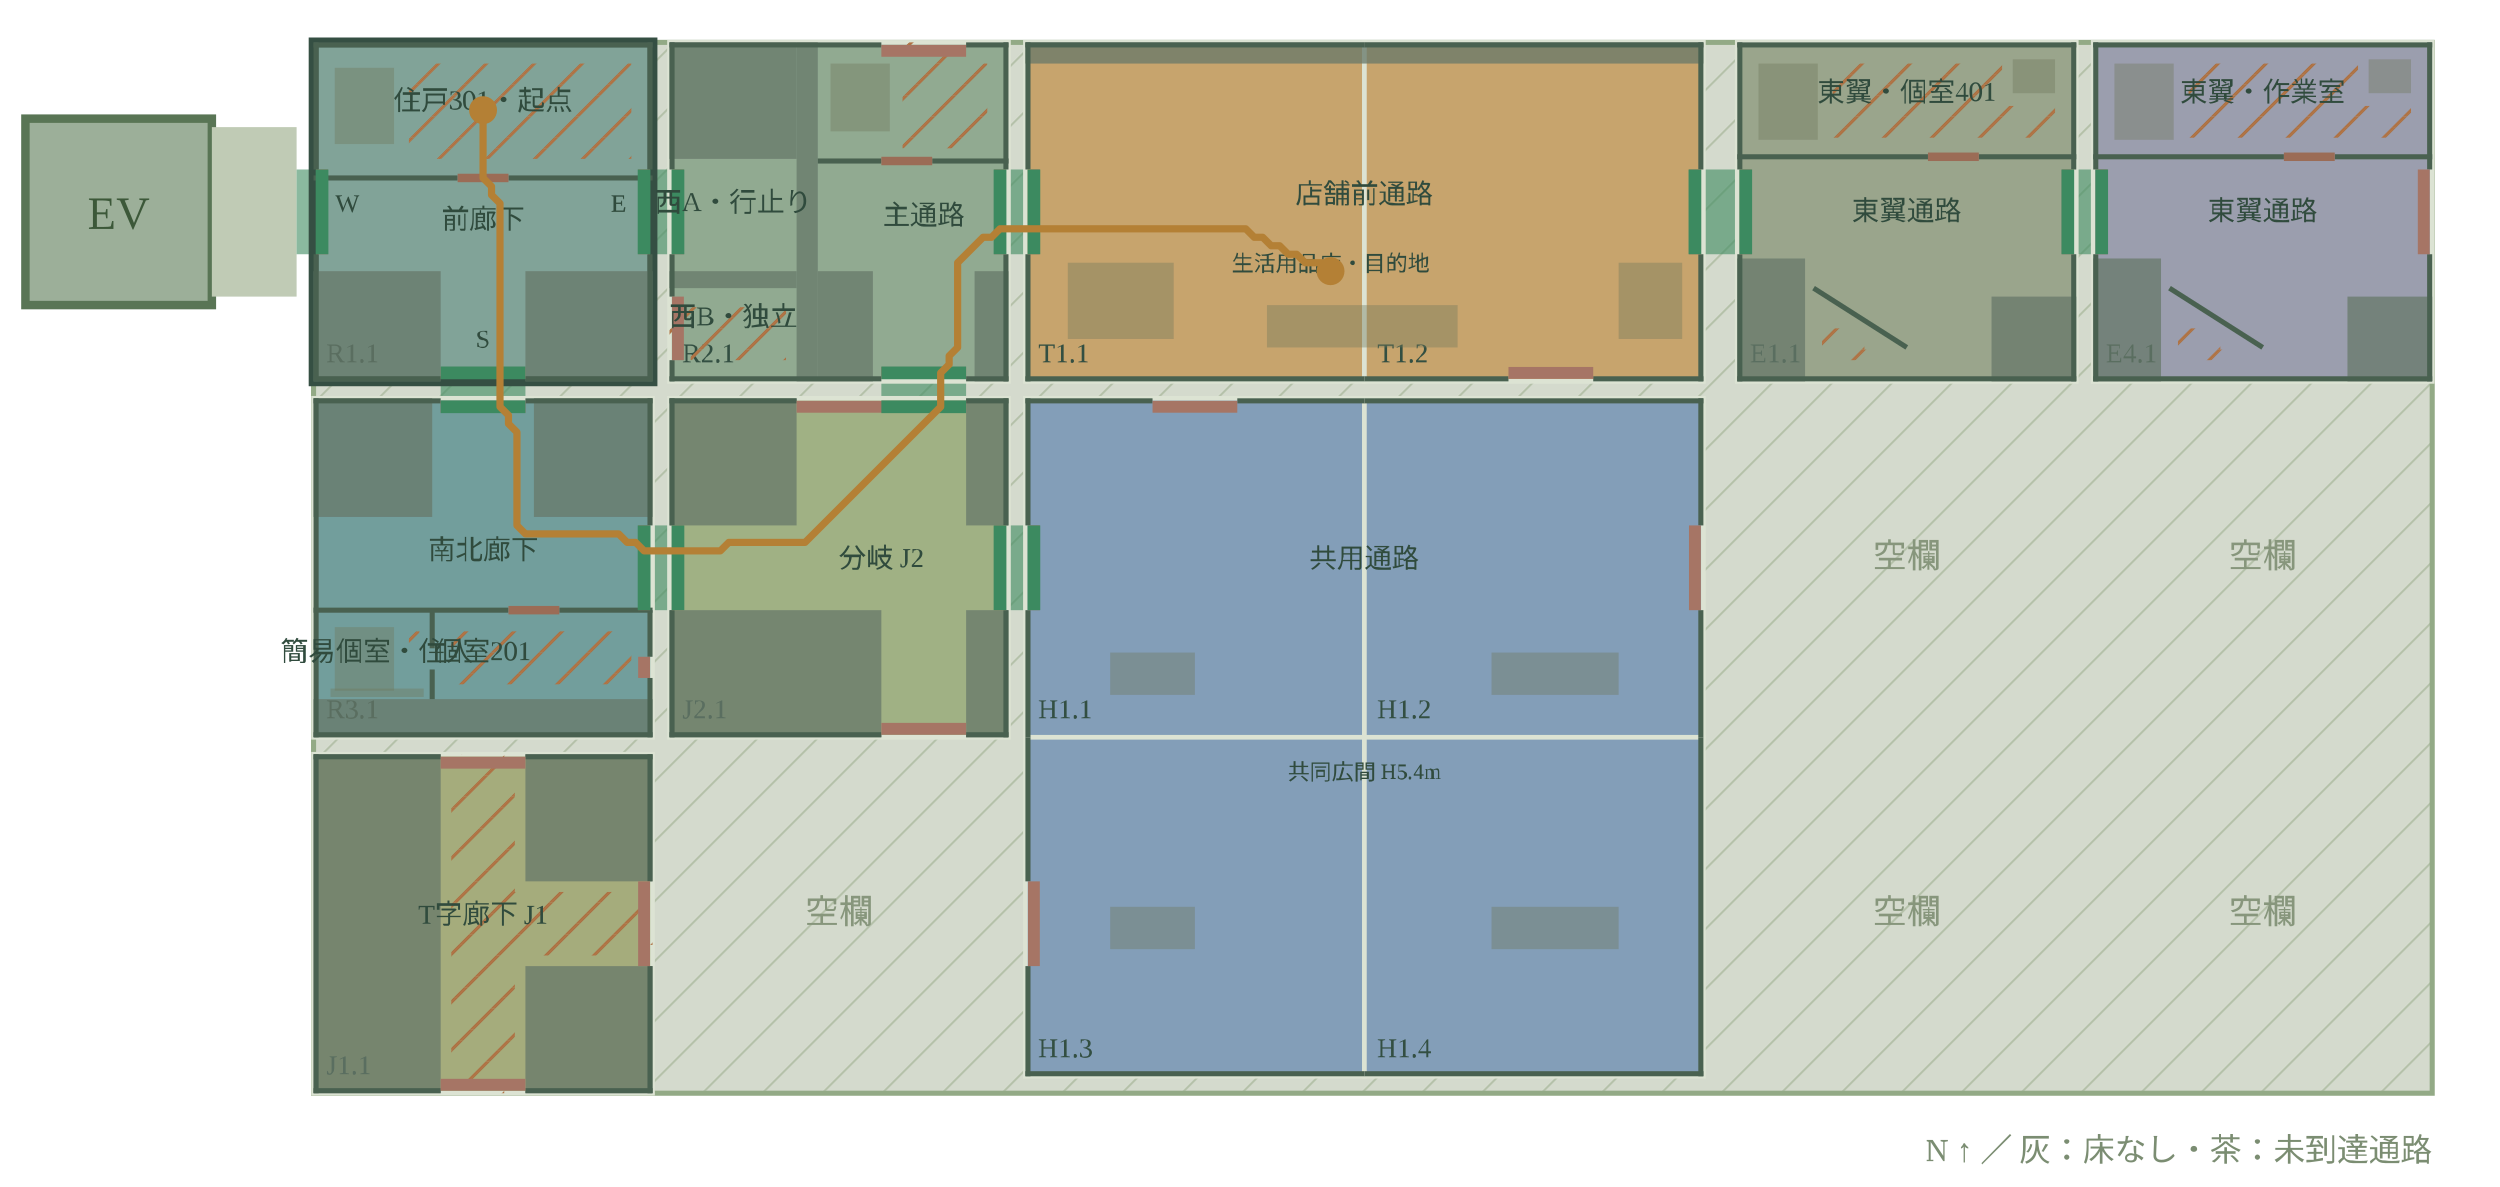
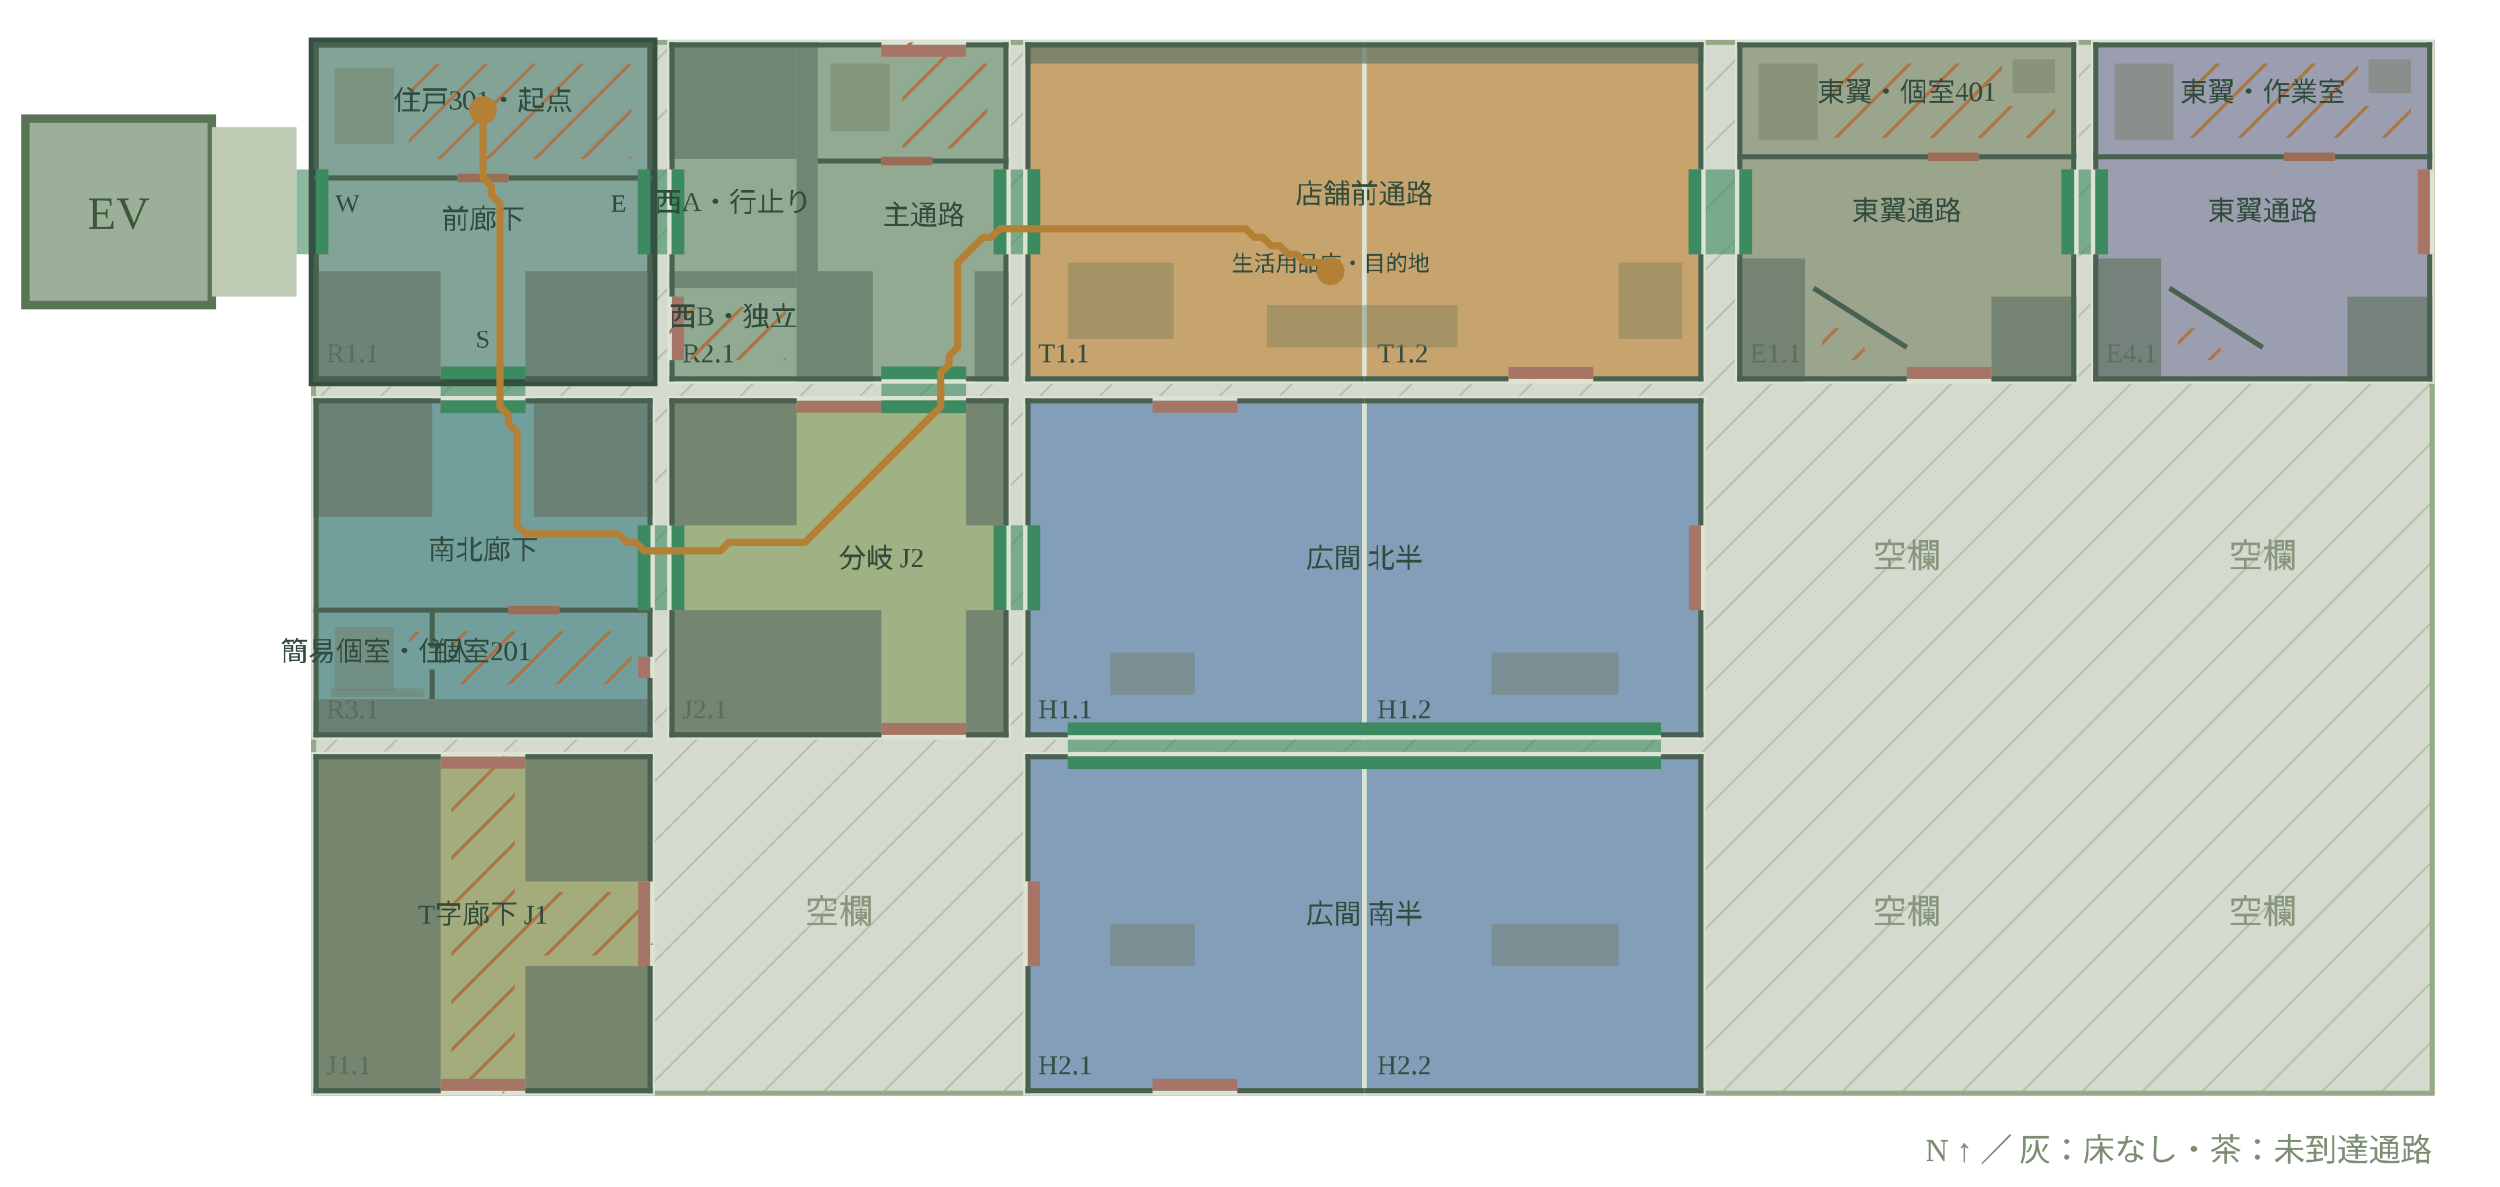
<svg xmlns="http://www.w3.org/2000/svg" viewBox="-7.4 -1 59 28" role="img" aria-label="第三層 C 4方向・内部通路平面図">
  <defs>
    <pattern id="well1" width="1" height="1" patternUnits="userSpaceOnUse" patternTransform="rotate(45)">
      <rect width="1" height="1" fill="#d4dacd" />
      <line x1="0" y1="0" x2="0" y2="1" stroke="#b7c3ac" stroke-width=".1" />
    </pattern>
    <pattern id="iso1" width=".8" height=".8" patternUnits="userSpaceOnUse" patternTransform="rotate(45)">
      <line x1="0" y1="0" x2="0" y2=".8" stroke="#aa7043" stroke-width=".15" />
    </pattern>
  </defs>
  <rect x="0" y="0" width="50" height="24.8" fill="url(#well1)" stroke="#93aa86" stroke-width=".12" />
  <rect x="-6.8" y="1.8" width="4.4" height="4.4" fill="#9caf99" stroke="#597555" stroke-width=".2" />
  <text x="-4.6" y="4.4" text-anchor="middle" font-size="1.1" fill="#3c5839">EV</text>
  <rect x="-2.4" y="2" width="2" height="4" fill="#c0cbb5" />
  <rect x="8" y="3" width="0.4" height="2" fill="#3c8a60" fill-opacity=".6" />
  <rect x="3" y="8" width="2" height="0.4" fill="#3c8a60" fill-opacity=".6" />
  <rect x="13.4" y="8" width="2" height="0.4" fill="#3c8a60" fill-opacity=".6" />
  <rect x="16.4" y="3" width="0.4" height="2" fill="#3c8a60" fill-opacity=".6" />
  <rect x="8" y="11.4" width="0.4" height="2" fill="#3c8a60" fill-opacity=".6" />
  <rect x="32.8" y="3" width="0.8" height="2" fill="#3c8a60" fill-opacity=".6" />
+   <rect x="17.8" y="16.4" width="14" height="0.4" fill="#3c8a60" fill-opacity=".6" />
  <rect x="16.4" y="11.4" width="0.4" height="2" fill="#3c8a60" fill-opacity=".6" />
  <rect x="41.6" y="3" width="0.4" height="2" fill="#3c8a60" fill-opacity=".6" />
  <rect x="-0.4" y="3" width="0.4" height="2" fill="#3c8a60" fill-opacity=".6" />
  <g data-id="R1" transform="translate(0 0)">
    <rect x="0" y="0" width="8" height="8" fill="#81a398" stroke="#354f43" stroke-width="0.23" />
    <text x="0.3" y="7.55" font-size=".65" fill="#334f42">R1.1</text>
    <rect x="0" y="5.4" width="3" height="2.6" fill="#67786a" opacity=".75" />
    <rect x="5" y="5.4" width="3" height="2.6" fill="#67786a" opacity=".75" />
    <rect x="0.5" y="0.6" width="1.4" height="1.8" fill="#6f755a" opacity=".38" />
    <line x1="0" y1="0.06" x2="8" y2="0.06" stroke="#496150" stroke-width="0.12" />
    <line x1="0" y1="7.94" x2="3" y2="7.94" stroke="#496150" stroke-width="0.12" />
    <line x1="5" y1="7.94" x2="8" y2="7.94" stroke="#496150" stroke-width="0.12" />
    <line x1="0.06" y1="0" x2="0.06" y2="3" stroke="#496150" stroke-width="0.12" />
    <line x1="0.06" y1="5" x2="0.06" y2="8" stroke="#496150" stroke-width="0.12" />
    <line x1="7.94" y1="0" x2="7.94" y2="3" stroke="#496150" stroke-width="0.12" />
    <line x1="7.94" y1="5" x2="7.94" y2="8" stroke="#496150" stroke-width="0.12" />
    <line x1="0" y1="3.2" x2="3.4" y2="3.2" stroke="#496150" stroke-width="0.12" />
    <line x1="4.6" y1="3.2" x2="8" y2="3.2" stroke="#496150" stroke-width="0.12" />
    <line x1="3.4" y1="3.2" x2="4.6" y2="3.2" stroke="#9b6c56" stroke-width="0.2" />
    <rect x="2.25" y="0.5" width="5.25" height="0.25" fill="url(#iso1)" />
    <rect x="2.25" y="0.75" width="5.25" height="0.25" fill="url(#iso1)" />
    <rect x="2.25" y="1" width="5.25" height="0.25" fill="url(#iso1)" />
    <rect x="2.25" y="1.25" width="5.25" height="0.25" fill="url(#iso1)" />
    <rect x="2.25" y="1.5" width="5.25" height="0.25" fill="url(#iso1)" />
    <rect x="2.25" y="1.75" width="5.25" height="0.25" fill="url(#iso1)" />
    <rect x="2.25" y="2" width="5.25" height="0.25" fill="url(#iso1)" />
    <rect x="2.25" y="2.25" width="5.25" height="0.25" fill="url(#iso1)" />
    <rect x="2.25" y="2.5" width="5.25" height="0.25" fill="url(#iso1)" />
    <line x1="0.2" y1="3" x2="0.2" y2="5" stroke="#a67565" stroke-width="0.28" />
    <line x1="0.2" y1="3" x2="0.2" y2="5" stroke="#3c8a60" stroke-width="0.3" />
    <text x="0.8" y="4" text-anchor="middle" font-size=".6" fill="#304b3d">W</text>
    <line x1="7.8" y1="3" x2="7.8" y2="5" stroke="#a67565" stroke-width="0.28" />
    <line x1="7.8" y1="3" x2="7.8" y2="5" stroke="#3c8a60" stroke-width="0.3" />
    <text x="7.2" y="4" text-anchor="middle" font-size=".6" fill="#304b3d">E</text>
    <line x1="3" y1="7.8" x2="5" y2="7.8" stroke="#a67565" stroke-width="0.28" />
    <line x1="3" y1="7.8" x2="5" y2="7.8" stroke="#3c8a60" stroke-width="0.3" />
    <text x="4" y="7.2" text-anchor="middle" font-size=".6" fill="#304b3d">S</text>
    <text x="4" y="1.6" text-anchor="middle" font-size="0.65" fill="#304b3d">住戸301・起点</text>
    <text x="4" y="4.4" text-anchor="middle" font-size="0.65" fill="#304b3d">前廊下</text>
  </g>
  <g data-id="R2" transform="translate(8.4 0)">
    <rect x="0" y="0" width="8" height="8" fill="#91aa91" stroke="#dce3d3" stroke-width="0.11" />
    <text x="0.3" y="7.55" font-size=".65" fill="#334f42">R2.1</text>
    <rect x="3" y="0" width="0.5" height="8" fill="#67786a" opacity=".75" />
    <rect x="0" y="0" width="3" height="2.75" fill="#67786a" opacity=".75" />
    <rect x="0" y="5.4" width="3" height="0.4" fill="#67786a" opacity=".75" />
    <rect x="3.5" y="5.4" width="1.3" height="2.6" fill="#67786a" opacity=".75" />
    <rect x="7.2" y="5.4" width="0.8" height="2.6" fill="#67786a" opacity=".75" />
    <rect x="3.8" y="0.5" width="1.4" height="1.6" fill="#6f755a" opacity=".38" />
    <line x1="0" y1="0.06" x2="5" y2="0.06" stroke="#496150" stroke-width="0.12" />
    <line x1="7" y1="0.06" x2="8" y2="0.06" stroke="#496150" stroke-width="0.12" />
    <line x1="0" y1="7.94" x2="5" y2="7.94" stroke="#496150" stroke-width="0.12" />
    <line x1="7" y1="7.94" x2="8" y2="7.94" stroke="#496150" stroke-width="0.12" />
    <line x1="0.06" y1="0" x2="0.06" y2="3" stroke="#496150" stroke-width="0.12" />
    <line x1="0.06" y1="5" x2="0.06" y2="6" stroke="#496150" stroke-width="0.12" />
    <line x1="0.06" y1="7.5" x2="0.06" y2="8" stroke="#496150" stroke-width="0.12" />
    <line x1="7.94" y1="0" x2="7.94" y2="3" stroke="#496150" stroke-width="0.12" />
    <line x1="7.94" y1="5" x2="7.94" y2="8" stroke="#496150" stroke-width="0.12" />
    <line x1="3.5" y1="2.8" x2="5" y2="2.8" stroke="#496150" stroke-width="0.12" />
    <line x1="6.2" y1="2.8" x2="8" y2="2.8" stroke="#496150" stroke-width="0.12" />
    <line x1="5" y1="2.8" x2="6.2" y2="2.8" stroke="#9b6c56" stroke-width="0.2" />
    <rect x="5.5" y="0" width="1" height="0.25" fill="url(#iso1)" />
    <rect x="5.5" y="0.25" width="1.25" height="0.25" fill="url(#iso1)" />
    <rect x="5.5" y="0.5" width="2" height="0.25" fill="url(#iso1)" />
    <rect x="5.5" y="0.75" width="2" height="0.25" fill="url(#iso1)" />
    <rect x="5.5" y="1" width="2" height="0.25" fill="url(#iso1)" />
    <rect x="5.5" y="1.25" width="2" height="0.25" fill="url(#iso1)" />
    <rect x="5.5" y="1.5" width="2" height="0.25" fill="url(#iso1)" />
    <rect x="5.5" y="1.75" width="2" height="0.25" fill="url(#iso1)" />
    <rect x="5.5" y="2" width="2" height="0.25" fill="url(#iso1)" />
    <rect x="5.5" y="2.25" width="2" height="0.25" fill="url(#iso1)" />
    <rect x="0.25" y="6.25" width="2.5" height="0.25" fill="url(#iso1)" />
    <rect x="0" y="6.5" width="2.75" height="0.25" fill="url(#iso1)" />
    <rect x="0" y="6.75" width="2.75" height="0.25" fill="url(#iso1)" />
    <rect x="0.25" y="7" width="2.5" height="0.25" fill="url(#iso1)" />
    <rect x="0.5" y="7.25" width="2.25" height="0.25" fill="url(#iso1)" />
    <line x1="0.2" y1="3" x2="0.2" y2="5" stroke="#a67565" stroke-width="0.28" />
    <line x1="0.2" y1="3" x2="0.2" y2="5" stroke="#3c8a60" stroke-width="0.3" />
    <line x1="0.2" y1="6" x2="0.2" y2="7.5" stroke="#a67565" stroke-width="0.28" />
    <line x1="5" y1="0.2" x2="7" y2="0.2" stroke="#a67565" stroke-width="0.28" />
    <line x1="5" y1="7.8" x2="7" y2="7.8" stroke="#a67565" stroke-width="0.28" />
    <line x1="5" y1="7.8" x2="7" y2="7.8" stroke="#3c8a60" stroke-width="0.3" />
    <line x1="7.8" y1="3" x2="7.8" y2="5" stroke="#a67565" stroke-width="0.28" />
    <line x1="7.8" y1="3" x2="7.8" y2="5" stroke="#3c8a60" stroke-width="0.3" />
    <text x="1.5" y="4" text-anchor="middle" font-size="0.65" fill="#304b3d">西A・行止り</text>
    <text x="1.5" y="6.7" text-anchor="middle" font-size="0.65" fill="#304b3d">西B・独立</text>
    <text x="6" y="4.3" text-anchor="middle" font-size="0.65" fill="#304b3d">主通路</text>
  </g>
  <g data-id="R3" transform="translate(0 8.4)">
    <rect x="0" y="0" width="8" height="8" fill="#729e9c" stroke="#dce3d3" stroke-width="0.11" />
    <text x="0.3" y="7.55" font-size=".65" fill="#334f42">R3.1</text>
    <rect x="0" y="0" width="2.8" height="2.8" fill="#67786a" opacity=".75" />
    <rect x="5.2" y="0" width="2.8" height="2.8" fill="#67786a" opacity=".75" />
    <rect x="0" y="7.1" width="8" height="0.9" fill="#67786a" opacity=".75" />
    <rect x="0.5" y="5.4" width="1.4" height="1.5" fill="#6f755a" opacity=".38" />
    <rect x="0.4" y="6.85" width="2.2" height="0.2" fill="#6f755a" opacity=".38" />
    <line x1="0" y1="0.06" x2="3" y2="0.06" stroke="#496150" stroke-width="0.12" />
    <line x1="5" y1="0.06" x2="8" y2="0.06" stroke="#496150" stroke-width="0.12" />
    <line x1="0" y1="7.94" x2="8" y2="7.94" stroke="#496150" stroke-width="0.12" />
    <line x1="0.06" y1="0" x2="0.06" y2="8" stroke="#496150" stroke-width="0.12" />
    <line x1="7.94" y1="0" x2="7.94" y2="3" stroke="#496150" stroke-width="0.12" />
    <line x1="7.94" y1="5" x2="7.94" y2="6.1" stroke="#496150" stroke-width="0.12" />
    <line x1="7.94" y1="6.6" x2="7.94" y2="8" stroke="#496150" stroke-width="0.12" />
    <line x1="0" y1="5" x2="4.6" y2="5" stroke="#496150" stroke-width="0.12" />
    <line x1="5.8" y1="5" x2="8" y2="5" stroke="#496150" stroke-width="0.12" />
    <line x1="2.8" y1="5" x2="2.8" y2="5.9" stroke="#496150" stroke-width="0.12" />
    <line x1="2.8" y1="6.4" x2="2.8" y2="7.1" stroke="#496150" stroke-width="0.12" />
    <line x1="4.6" y1="5" x2="5.8" y2="5" stroke="#9b6c56" stroke-width="0.2" />
    <rect x="2.25" y="5.5" width="0.25" height="0.25" fill="url(#iso1)" />
    <rect x="3.25" y="5.5" width="4.25" height="0.25" fill="url(#iso1)" />
    <rect x="2.25" y="5.75" width="0.25" height="0.25" fill="url(#iso1)" />
    <rect x="3.25" y="5.75" width="4.25" height="0.25" fill="url(#iso1)" />
    <rect x="2.25" y="6" width="0.25" height="0.25" fill="url(#iso1)" />
    <rect x="3.25" y="6" width="4.25" height="0.25" fill="url(#iso1)" />
    <rect x="2.25" y="6.25" width="0.25" height="0.25" fill="url(#iso1)" />
    <rect x="3.25" y="6.25" width="4.25" height="0.25" fill="url(#iso1)" />
    <rect x="3.25" y="6.5" width="4.25" height="0.25" fill="url(#iso1)" />
    <line x1="3" y1="0.2" x2="5" y2="0.2" stroke="#a67565" stroke-width="0.28" />
    <line x1="3" y1="0.2" x2="5" y2="0.2" stroke="#3c8a60" stroke-width="0.3" />
    <line x1="7.8" y1="3" x2="7.8" y2="5" stroke="#a67565" stroke-width="0.28" />
    <line x1="7.8" y1="3" x2="7.8" y2="5" stroke="#3c8a60" stroke-width="0.3" />
    <line x1="7.8" y1="6.1" x2="7.8" y2="6.6" stroke="#a67565" stroke-width="0.28" />
    <text x="4" y="3.8" text-anchor="middle" font-size="0.65" fill="#304b3d">南北廊下</text>
    <text x="4" y="6.2" text-anchor="middle" font-size="0.65" fill="#304b3d">個室201</text>
    <text x="1.5" y="6.2" text-anchor="middle" font-size="0.65" fill="#304b3d">簡易個室・住人</text>
  </g>
  <g data-id="T1" transform="translate(16.8 0)">
    <rect x="0" y="0" width="8" height="8" fill="#c7a46d" stroke="#dce3d3" stroke-width="0.11" />
    <text x="0.3" y="7.55" font-size=".65" fill="#334f42">T1.1</text>
    <rect x="8" y="0" width="8" height="8" fill="#c7a46d" stroke="#dce3d3" stroke-width="0.11" />
    <text x="8.3" y="7.55" font-size=".65" fill="#334f42">T1.2</text>
    <rect x="0" y="0" width="16" height="0.5" fill="#67786a" opacity=".75" />
    <rect x="1" y="5.2" width="2.5" height="1.8" fill="#6f755a" opacity=".38" />
    <rect x="14" y="5.2" width="1.5" height="1.8" fill="#6f755a" opacity=".38" />
    <rect x="5.7" y="6.2" width="4.5" height="1" fill="#6f755a" opacity=".38" />
    <line x1="0" y1="0.06" x2="8" y2="0.06" stroke="#496150" stroke-width="0.12" />
    <line x1="0" y1="7.94" x2="8" y2="7.94" stroke="#496150" stroke-width="0.12" />
    <line x1="0.06" y1="0" x2="0.06" y2="3" stroke="#496150" stroke-width="0.12" />
    <line x1="0.06" y1="5" x2="0.06" y2="8" stroke="#496150" stroke-width="0.12" />
    <line x1="8" y1="0.06" x2="16" y2="0.06" stroke="#496150" stroke-width="0.12" />
    <line x1="8" y1="7.94" x2="11.4" y2="7.94" stroke="#496150" stroke-width="0.12" />
    <line x1="13.4" y1="7.94" x2="16" y2="7.94" stroke="#496150" stroke-width="0.12" />
    <line x1="15.94" y1="0" x2="15.94" y2="3" stroke="#496150" stroke-width="0.12" />
    <line x1="15.94" y1="5" x2="15.94" y2="8" stroke="#496150" stroke-width="0.12" />
    <line x1="0.2" y1="3" x2="0.2" y2="5" stroke="#a67565" stroke-width="0.28" />
    <line x1="0.2" y1="3" x2="0.2" y2="5" stroke="#3c8a60" stroke-width="0.3" />
    <line x1="15.8" y1="3" x2="15.8" y2="5" stroke="#a67565" stroke-width="0.28" />
    <line x1="15.8" y1="3" x2="15.8" y2="5" stroke="#3c8a60" stroke-width="0.3" />
    <line x1="11.4" y1="7.8" x2="13.4" y2="7.8" stroke="#a67565" stroke-width="0.28" />
    <text x="7.2" y="5.4" text-anchor="middle" font-size="0.52" fill="#304b3d">生活用品店・目的地</text>
    <text x="8" y="3.8" text-anchor="middle" font-size="0.65" fill="#304b3d">店舗前通路</text>
  </g>
  <g data-id="H1" transform="translate(16.8 8.4)">
    <rect x="0" y="0" width="8" height="8" fill="#839eb8" stroke="#dce3d3" stroke-width="0.11" />
    <text x="0.3" y="7.55" font-size=".65" fill="#334f42">H1.1</text>
    <rect x="8" y="0" width="8" height="8" fill="#839eb8" stroke="#dce3d3" stroke-width="0.11" />
    <text x="8.3" y="7.55" font-size=".65" fill="#334f42">H1.2</text>
-     <rect x="0" y="8" width="8" height="8" fill="#839eb8" stroke="#dce3d3" stroke-width="0.11" />
-     <text x="0.3" y="15.55" font-size=".65" fill="#334f42">H1.3</text>
-     <rect x="8" y="8" width="8" height="8" fill="#839eb8" stroke="#dce3d3" stroke-width="0.11" />
-     <text x="8.3" y="15.55" font-size=".65" fill="#334f42">H1.4</text>
    <rect x="2" y="6" width="2" height="1" fill="#6f755a" opacity=".38" />
-     <rect x="2" y="12" width="2" height="1" fill="#6f755a" opacity=".38" />
    <rect x="11" y="6" width="3" height="1" fill="#6f755a" opacity=".38" />
-     <rect x="11" y="12" width="3" height="1" fill="#6f755a" opacity=".38" />
    <line x1="0" y1="0.06" x2="3" y2="0.06" stroke="#496150" stroke-width="0.12" />
    <line x1="5" y1="0.06" x2="8" y2="0.06" stroke="#496150" stroke-width="0.12" />
+     <line x1="0" y1="7.94" x2="1" y2="7.94" stroke="#496150" stroke-width="0.12" />
    <line x1="0.06" y1="0" x2="0.06" y2="3" stroke="#496150" stroke-width="0.12" />
    <line x1="0.06" y1="5" x2="0.06" y2="8" stroke="#496150" stroke-width="0.12" />
    <line x1="8" y1="0.06" x2="16" y2="0.06" stroke="#496150" stroke-width="0.12" />
+     <line x1="15" y1="7.94" x2="16" y2="7.94" stroke="#496150" stroke-width="0.12" />
    <line x1="15.94" y1="0" x2="15.94" y2="3" stroke="#496150" stroke-width="0.12" />
    <line x1="15.94" y1="5" x2="15.94" y2="8" stroke="#496150" stroke-width="0.12" />
-     <line x1="0" y1="15.94" x2="8" y2="15.94" stroke="#496150" stroke-width="0.12" />
-     <line x1="0.06" y1="8" x2="0.06" y2="11.4" stroke="#496150" stroke-width="0.12" />
-     <line x1="0.06" y1="13.4" x2="0.06" y2="16" stroke="#496150" stroke-width="0.12" />
-     <line x1="8" y1="15.94" x2="16" y2="15.94" stroke="#496150" stroke-width="0.12" />
-     <line x1="15.94" y1="8" x2="15.94" y2="16" stroke="#496150" stroke-width="0.12" />
    <line x1="3" y1="0.2" x2="5" y2="0.2" stroke="#a67565" stroke-width="0.28" />
    <line x1="0.2" y1="3" x2="0.2" y2="5" stroke="#a67565" stroke-width="0.28" />
    <line x1="0.2" y1="3" x2="0.2" y2="5" stroke="#3c8a60" stroke-width="0.3" />
-     <line x1="0.2" y1="11.4" x2="0.2" y2="13.4" stroke="#a67565" stroke-width="0.28" />
    <line x1="15.8" y1="3" x2="15.8" y2="5" stroke="#a67565" stroke-width="0.28" />
-     <text x="8" y="4" text-anchor="middle" font-size="0.65" fill="#304b3d">共用通路</text>
-     <text x="8" y="9" text-anchor="middle" font-size="0.52" fill="#304b3d">共同広間 H5.4m</text>
+     <line x1="1" y1="7.8" x2="15" y2="7.8" stroke="#a67565" stroke-width="0.28" />
+     <line x1="1" y1="7.8" x2="15" y2="7.8" stroke="#3c8a60" stroke-width="0.3" />
+     <text x="8" y="4" text-anchor="middle" font-size="0.65" fill="#304b3d">広間 北半</text>
  </g>
  <g data-id="J1" transform="translate(0 16.8)">
    <rect x="0" y="0" width="8" height="8" fill="#a5ac7c" stroke="#dce3d3" stroke-width="0.11" />
    <text x="0.3" y="7.55" font-size=".65" fill="#334f42">J1.1</text>
    <rect x="0" y="0" width="3" height="8" fill="#67786a" opacity=".75" />
    <rect x="5" y="0" width="3" height="3" fill="#67786a" opacity=".75" />
    <rect x="5" y="5" width="3" height="3" fill="#67786a" opacity=".75" />
    <line x1="0" y1="0.06" x2="3" y2="0.06" stroke="#496150" stroke-width="0.12" />
    <line x1="5" y1="0.06" x2="8" y2="0.06" stroke="#496150" stroke-width="0.12" />
    <line x1="0" y1="7.94" x2="3" y2="7.94" stroke="#496150" stroke-width="0.12" />
    <line x1="5" y1="7.94" x2="8" y2="7.94" stroke="#496150" stroke-width="0.12" />
    <line x1="0.06" y1="0" x2="0.06" y2="8" stroke="#496150" stroke-width="0.12" />
    <line x1="7.94" y1="0" x2="7.94" y2="3" stroke="#496150" stroke-width="0.12" />
    <line x1="7.94" y1="5" x2="7.94" y2="8" stroke="#496150" stroke-width="0.12" />
    <rect x="3.5" y="0" width="1" height="0.25" fill="url(#iso1)" />
    <rect x="3.25" y="0.25" width="1.5" height="0.25" fill="url(#iso1)" />
    <rect x="3.25" y="0.5" width="1.5" height="0.25" fill="url(#iso1)" />
    <rect x="3.25" y="0.75" width="1.5" height="0.25" fill="url(#iso1)" />
    <rect x="3.25" y="1" width="1.5" height="0.25" fill="url(#iso1)" />
    <rect x="3.25" y="1.25" width="1.5" height="0.25" fill="url(#iso1)" />
    <rect x="3.25" y="1.5" width="1.5" height="0.25" fill="url(#iso1)" />
    <rect x="3.25" y="1.75" width="1.5" height="0.25" fill="url(#iso1)" />
    <rect x="3.25" y="2" width="1.5" height="0.25" fill="url(#iso1)" />
    <rect x="3.25" y="2.25" width="1.5" height="0.25" fill="url(#iso1)" />
    <rect x="3.25" y="2.5" width="1.5" height="0.25" fill="url(#iso1)" />
    <rect x="3.25" y="2.75" width="1.5" height="0.25" fill="url(#iso1)" />
    <rect x="3.25" y="3" width="1.5" height="0.25" fill="url(#iso1)" />
    <rect x="3.25" y="3.25" width="4.5" height="0.25" fill="url(#iso1)" />
    <rect x="3.25" y="3.5" width="4.75" height="0.25" fill="url(#iso1)" />
    <rect x="3.25" y="3.75" width="4.75" height="0.25" fill="url(#iso1)" />
    <rect x="3.25" y="4" width="4.75" height="0.25" fill="url(#iso1)" />
    <rect x="3.25" y="4.25" width="4.75" height="0.25" fill="url(#iso1)" />
    <rect x="3.25" y="4.5" width="4.5" height="0.25" fill="url(#iso1)" />
    <rect x="3.25" y="4.75" width="1.5" height="0.25" fill="url(#iso1)" />
    <rect x="3.25" y="5" width="1.5" height="0.25" fill="url(#iso1)" />
    <rect x="3.25" y="5.25" width="1.5" height="0.25" fill="url(#iso1)" />
    <rect x="3.25" y="5.5" width="1.5" height="0.25" fill="url(#iso1)" />
    <rect x="3.25" y="5.75" width="1.5" height="0.25" fill="url(#iso1)" />
    <rect x="3.25" y="6" width="1.5" height="0.25" fill="url(#iso1)" />
    <rect x="3.25" y="6.25" width="1.5" height="0.25" fill="url(#iso1)" />
    <rect x="3.25" y="6.5" width="1.5" height="0.25" fill="url(#iso1)" />
    <rect x="3.25" y="6.75" width="1.5" height="0.25" fill="url(#iso1)" />
    <rect x="3.25" y="7" width="1.5" height="0.25" fill="url(#iso1)" />
    <rect x="3.25" y="7.25" width="1.5" height="0.25" fill="url(#iso1)" />
    <rect x="3.25" y="7.5" width="1.5" height="0.25" fill="url(#iso1)" />
    <rect x="3.5" y="7.75" width="1" height="0.25" fill="url(#iso1)" />
    <line x1="3" y1="0.2" x2="5" y2="0.2" stroke="#a67565" stroke-width="0.28" />
    <line x1="7.8" y1="3" x2="7.8" y2="5" stroke="#a67565" stroke-width="0.28" />
    <line x1="3" y1="7.8" x2="5" y2="7.8" stroke="#a67565" stroke-width="0.28" />
    <text x="4" y="4" text-anchor="middle" font-size="0.65" fill="#304b3d">T字廊下 J1</text>
  </g>
  <g data-id="J2" transform="translate(8.4 8.4)">
    <rect x="0" y="0" width="8" height="8" fill="#a0b184" stroke="#dce3d3" stroke-width="0.11" />
    <text x="0.3" y="7.55" font-size=".65" fill="#334f42">J2.1</text>
    <rect x="0" y="0" width="3" height="3" fill="#67786a" opacity=".75" />
    <rect x="7" y="0" width="1" height="3" fill="#67786a" opacity=".75" />
    <rect x="0" y="5" width="5" height="3" fill="#67786a" opacity=".75" />
    <rect x="7" y="5" width="1" height="3" fill="#67786a" opacity=".75" />
    <line x1="0" y1="0.06" x2="3" y2="0.06" stroke="#496150" stroke-width="0.12" />
    <line x1="7" y1="0.06" x2="8" y2="0.06" stroke="#496150" stroke-width="0.12" />
    <line x1="0" y1="7.94" x2="5" y2="7.94" stroke="#496150" stroke-width="0.12" />
    <line x1="7" y1="7.94" x2="8" y2="7.94" stroke="#496150" stroke-width="0.12" />
    <line x1="0.06" y1="0" x2="0.06" y2="3" stroke="#496150" stroke-width="0.12" />
    <line x1="0.06" y1="5" x2="0.06" y2="8" stroke="#496150" stroke-width="0.12" />
    <line x1="7.94" y1="0" x2="7.94" y2="3" stroke="#496150" stroke-width="0.12" />
    <line x1="7.94" y1="5" x2="7.94" y2="8" stroke="#496150" stroke-width="0.12" />
    <line x1="0.2" y1="3" x2="0.2" y2="5" stroke="#a67565" stroke-width="0.28" />
    <line x1="0.2" y1="3" x2="0.2" y2="5" stroke="#3c8a60" stroke-width="0.3" />
    <line x1="7.8" y1="3" x2="7.8" y2="5" stroke="#a67565" stroke-width="0.28" />
    <line x1="7.8" y1="3" x2="7.8" y2="5" stroke="#3c8a60" stroke-width="0.3" />
    <line x1="3" y1="0.2" x2="7" y2="0.2" stroke="#a67565" stroke-width="0.28" />
    <line x1="5" y1="0.2" x2="7" y2="0.2" stroke="#3c8a60" stroke-width="0.3" />
    <line x1="5" y1="7.8" x2="7" y2="7.8" stroke="#a67565" stroke-width="0.28" />
    <text x="5" y="4" text-anchor="middle" font-size="0.65" fill="#304b3d">分岐 J2</text>
  </g>
  <g data-id="E1" transform="translate(33.6 0)">
    <rect x="0" y="0" width="8" height="8" fill="#9aa58c" stroke="#dce3d3" stroke-width="0.11" />
    <text x="0.3" y="7.55" font-size=".65" fill="#334f42">E1.1</text>
    <rect x="0" y="5.1" width="1.6" height="2.9" fill="#67786a" opacity=".75" />
    <rect x="6" y="6" width="2" height="2" fill="#67786a" opacity=".75" />
    <rect x="0.5" y="0.5" width="1.4" height="1.8" fill="#6f755a" opacity=".38" />
    <rect x="6.5" y="0.4" width="1" height="0.8" fill="#6f755a" opacity=".38" />
    <line x1="0" y1="0.06" x2="8" y2="0.06" stroke="#496150" stroke-width="0.12" />
-     <line x1="0" y1="7.94" x2="8" y2="7.94" stroke="#496150" stroke-width="0.12" />
+     <line x1="0" y1="7.94" x2="4" y2="7.94" stroke="#496150" stroke-width="0.12" />
+     <line x1="6" y1="7.94" x2="8" y2="7.94" stroke="#496150" stroke-width="0.12" />
    <line x1="0.06" y1="0" x2="0.06" y2="3" stroke="#496150" stroke-width="0.12" />
    <line x1="0.06" y1="5" x2="0.06" y2="8" stroke="#496150" stroke-width="0.12" />
    <line x1="7.94" y1="0" x2="7.94" y2="3" stroke="#496150" stroke-width="0.12" />
    <line x1="7.94" y1="5" x2="7.94" y2="8" stroke="#496150" stroke-width="0.12" />
    <line x1="0" y1="2.7" x2="4.5" y2="2.7" stroke="#496150" stroke-width="0.12" />
    <line x1="5.7" y1="2.7" x2="8" y2="2.7" stroke="#496150" stroke-width="0.12" />
    <line x1="1.8" y1="5.8" x2="4" y2="7.2" stroke="#496150" stroke-width="0.12" />
    <line x1="4.5" y1="2.7" x2="5.7" y2="2.7" stroke="#9b6c56" stroke-width="0.2" />
    <rect x="2.25" y="0.5" width="4" height="0.25" fill="url(#iso1)" />
    <rect x="2.25" y="0.75" width="4" height="0.25" fill="url(#iso1)" />
    <rect x="2.25" y="1" width="4" height="0.25" fill="url(#iso1)" />
    <rect x="2.25" y="1.25" width="4" height="0.25" fill="url(#iso1)" />
    <rect x="2.25" y="1.5" width="5.25" height="0.25" fill="url(#iso1)" />
    <rect x="2.25" y="1.75" width="5.25" height="0.25" fill="url(#iso1)" />
    <rect x="2.25" y="2" width="5.25" height="0.25" fill="url(#iso1)" />
    <rect x="2" y="6.5" width="0.25" height="0.25" fill="url(#iso1)" />
    <rect x="2" y="6.75" width="0.75" height="0.25" fill="url(#iso1)" />
    <rect x="2" y="7" width="1" height="0.25" fill="url(#iso1)" />
    <rect x="2" y="7.25" width="1.5" height="0.25" fill="url(#iso1)" />
    <line x1="0.2" y1="3" x2="0.2" y2="5" stroke="#a67565" stroke-width="0.28" />
    <line x1="0.2" y1="3" x2="0.2" y2="5" stroke="#3c8a60" stroke-width="0.3" />
    <line x1="7.8" y1="3" x2="7.8" y2="5" stroke="#a67565" stroke-width="0.28" />
    <line x1="7.8" y1="3" x2="7.8" y2="5" stroke="#3c8a60" stroke-width="0.3" />
+     <line x1="4" y1="7.8" x2="6" y2="7.8" stroke="#a67565" stroke-width="0.28" />
    <text x="4" y="1.4" text-anchor="middle" font-size="0.65" fill="#304b3d">東翼・個室401</text>
    <text x="4" y="4.2" text-anchor="middle" font-size="0.65" fill="#304b3d">東翼通路</text>
  </g>
  <g data-id="E4" transform="translate(42 0)">
    <rect x="0" y="0" width="8" height="8" fill="#9b9eae" stroke="#dce3d3" stroke-width="0.11" />
    <text x="0.3" y="7.55" font-size=".65" fill="#334f42">E4.1</text>
    <rect x="0" y="5.1" width="1.6" height="2.9" fill="#67786a" opacity=".75" />
    <rect x="6" y="6" width="2" height="2" fill="#67786a" opacity=".75" />
    <rect x="0.5" y="0.5" width="1.4" height="1.8" fill="#6f755a" opacity=".38" />
    <rect x="6.5" y="0.4" width="1" height="0.8" fill="#6f755a" opacity=".38" />
    <line x1="0" y1="0.06" x2="8" y2="0.06" stroke="#496150" stroke-width="0.12" />
    <line x1="0" y1="7.94" x2="8" y2="7.94" stroke="#496150" stroke-width="0.12" />
    <line x1="0.06" y1="0" x2="0.06" y2="3" stroke="#496150" stroke-width="0.12" />
    <line x1="0.06" y1="5" x2="0.06" y2="8" stroke="#496150" stroke-width="0.12" />
    <line x1="7.94" y1="0" x2="7.94" y2="3" stroke="#496150" stroke-width="0.12" />
    <line x1="7.94" y1="5" x2="7.94" y2="8" stroke="#496150" stroke-width="0.12" />
    <line x1="0" y1="2.7" x2="4.5" y2="2.7" stroke="#496150" stroke-width="0.12" />
    <line x1="5.7" y1="2.7" x2="8" y2="2.7" stroke="#496150" stroke-width="0.12" />
    <line x1="1.8" y1="5.8" x2="4" y2="7.2" stroke="#496150" stroke-width="0.12" />
    <line x1="4.5" y1="2.7" x2="5.7" y2="2.7" stroke="#9b6c56" stroke-width="0.2" />
    <rect x="2.25" y="0.5" width="4" height="0.25" fill="url(#iso1)" />
    <rect x="2.25" y="0.75" width="4" height="0.25" fill="url(#iso1)" />
    <rect x="2.25" y="1" width="4" height="0.25" fill="url(#iso1)" />
    <rect x="2.25" y="1.25" width="4" height="0.25" fill="url(#iso1)" />
    <rect x="2.25" y="1.5" width="5.25" height="0.25" fill="url(#iso1)" />
    <rect x="2.25" y="1.75" width="5.25" height="0.25" fill="url(#iso1)" />
    <rect x="2.25" y="2" width="5.25" height="0.25" fill="url(#iso1)" />
    <rect x="2" y="6.5" width="0.25" height="0.25" fill="url(#iso1)" />
    <rect x="2" y="6.75" width="0.75" height="0.25" fill="url(#iso1)" />
    <rect x="2" y="7" width="1" height="0.25" fill="url(#iso1)" />
    <rect x="2" y="7.25" width="1.5" height="0.25" fill="url(#iso1)" />
    <line x1="0.2" y1="3" x2="0.2" y2="5" stroke="#a67565" stroke-width="0.28" />
    <line x1="0.2" y1="3" x2="0.2" y2="5" stroke="#3c8a60" stroke-width="0.3" />
    <line x1="7.8" y1="3" x2="7.8" y2="5" stroke="#a67565" stroke-width="0.28" />
    <text x="4" y="1.4" text-anchor="middle" font-size="0.65" fill="#304b3d">東翼・作業室</text>
    <text x="4" y="4.2" text-anchor="middle" font-size="0.65" fill="#304b3d">東翼通路</text>
  </g>
+   <g data-id="H2" transform="translate(16.8 16.8)">
+     <rect x="0" y="0" width="8" height="8" fill="#839eb8" stroke="#dce3d3" stroke-width="0.11" />
+     <text x="0.3" y="7.55" font-size=".65" fill="#334f42">H2.1</text>
+     <rect x="8" y="0" width="8" height="8" fill="#839eb8" stroke="#dce3d3" stroke-width="0.11" />
+     <text x="8.3" y="7.55" font-size=".65" fill="#334f42">H2.2</text>
+     <rect x="2" y="4" width="2" height="1" fill="#6f755a" opacity=".38" />
+     <rect x="11" y="4" width="3" height="1" fill="#6f755a" opacity=".38" />
+     <line x1="0" y1="0.06" x2="1" y2="0.06" stroke="#496150" stroke-width="0.12" />
+     <line x1="0" y1="7.94" x2="3" y2="7.94" stroke="#496150" stroke-width="0.12" />
+     <line x1="5" y1="7.94" x2="8" y2="7.94" stroke="#496150" stroke-width="0.12" />
+     <line x1="0.06" y1="0" x2="0.06" y2="3" stroke="#496150" stroke-width="0.12" />
+     <line x1="0.06" y1="5" x2="0.06" y2="8" stroke="#496150" stroke-width="0.12" />
+     <line x1="15" y1="0.06" x2="16" y2="0.06" stroke="#496150" stroke-width="0.12" />
+     <line x1="8" y1="7.94" x2="16" y2="7.94" stroke="#496150" stroke-width="0.12" />
+     <line x1="15.94" y1="0" x2="15.94" y2="8" stroke="#496150" stroke-width="0.12" />
+     <line x1="1" y1="0.2" x2="15" y2="0.2" stroke="#a67565" stroke-width="0.28" />
+     <line x1="1" y1="0.2" x2="15" y2="0.2" stroke="#3c8a60" stroke-width="0.3" />
+     <line x1="0.2" y1="3" x2="0.2" y2="5" stroke="#a67565" stroke-width="0.28" />
+     <line x1="3" y1="7.8" x2="5" y2="7.8" stroke="#a67565" stroke-width="0.28" />
+     <text x="8" y="4" text-anchor="middle" font-size="0.65" fill="#304b3d">広間 南半</text>
+   </g>
  <text x="37.6" y="12.4" text-anchor="middle" font-size=".8" fill="#87967c">空欄</text>
  <text x="46" y="12.4" text-anchor="middle" font-size=".8" fill="#87967c">空欄</text>
  <text x="12.4" y="20.8" text-anchor="middle" font-size=".8" fill="#87967c">空欄</text>
  <text x="37.6" y="20.8" text-anchor="middle" font-size=".8" fill="#87967c">空欄</text>
  <text x="46" y="20.8" text-anchor="middle" font-size=".8" fill="#87967c">空欄</text>
  <polyline points="4,1.6 4,1.8 4,2 4,2.2 4,2.4 4,2.6 4,2.8 4,3 4,3.2 4.2,3.4 4.2,3.6 4.4,3.8 4.4,4 4.4,4.2 4.4,4.4 4.4,4.6 4.4,4.8 4.4,5 4.4,5.2 4.4,5.4 4.4,5.6 4.4,5.8 4.4,6 4.4,6.2 4.4,6.4 4.4,6.6 4.4,6.8 4.4,7 4.4,7.2 4.4,7.4 4.4,7.6 4.4,7.8 4.4,8 4.4,8.2 4.4,8.4 4.4,8.6 4.6,8.8 4.6,9 4.8,9.2 4.8,9.4 4.8,9.6 4.8,9.8 4.8,10 4.8,10.2 4.8,10.4 4.8,10.6 4.8,10.8 4.8,11 4.8,11.2 4.8,11.4 5,11.6 5.2,11.6 5.4,11.6 5.6,11.6 5.8,11.6 6,11.6 6.2,11.6 6.4,11.6 6.6,11.6 6.8,11.6 7,11.6 7.2,11.6 7.4,11.8 7.6,11.8 7.8,12 8,12 8.2,12 8.4,12 8.6,12 8.8,12 9,12 9.2,12 9.4,12 9.6,12 9.8,11.8 10,11.8 10.2,11.8 10.4,11.8 10.6,11.8 10.8,11.8 11,11.8 11.2,11.8 11.4,11.8 11.6,11.8 11.8,11.6 12,11.4 12.2,11.2 12.4,11 12.6,10.8 12.8,10.6 13,10.4 13.2,10.2 13.4,10 13.6,9.8 13.8,9.6 14,9.4 14.2,9.2 14.4,9 14.6,8.8 14.8,8.6 14.8,8.4 14.8,8.2 14.8,8 14.8,7.8 15,7.6 15,7.4 15.2,7.2 15.2,7 15.2,6.8 15.2,6.6 15.2,6.4 15.2,6.2 15.2,6 15.2,5.8 15.2,5.6 15.2,5.4 15.2,5.2 15.4,5 15.6,4.8 15.8,4.6 16,4.6 16.2,4.4 16.4,4.4 16.6,4.4 16.8,4.4 17,4.4 17.2,4.4 17.4,4.4 17.6,4.4 17.8,4.4 18,4.4 18.2,4.4 18.4,4.4 18.6,4.4 18.8,4.4 19,4.4 19.2,4.4 19.4,4.4 19.6,4.4 19.8,4.4 20,4.4 20.2,4.4 20.4,4.4 20.6,4.4 20.8,4.4 21,4.4 21.2,4.4 21.4,4.4 21.6,4.4 21.8,4.4 22,4.4 22.2,4.6 22.4,4.6 22.6,4.8 22.8,4.8 23,5 23.2,5 23.4,5.2 23.6,5.2 23.8,5.2 24,5.4" fill="none" stroke="#b48035" stroke-width=".17" stroke-linejoin="round" />
  <circle cx="4" cy="1.6" r=".33" fill="#b48035" />
  <circle cx="24" cy="5.4" r=".33" fill="#b48035" />
  <text x="50" y="26.4" text-anchor="end" font-size=".75" fill="#7b8d72">N ↑ ／ 灰：床なし・茶：未到達通路</text>
</svg>
